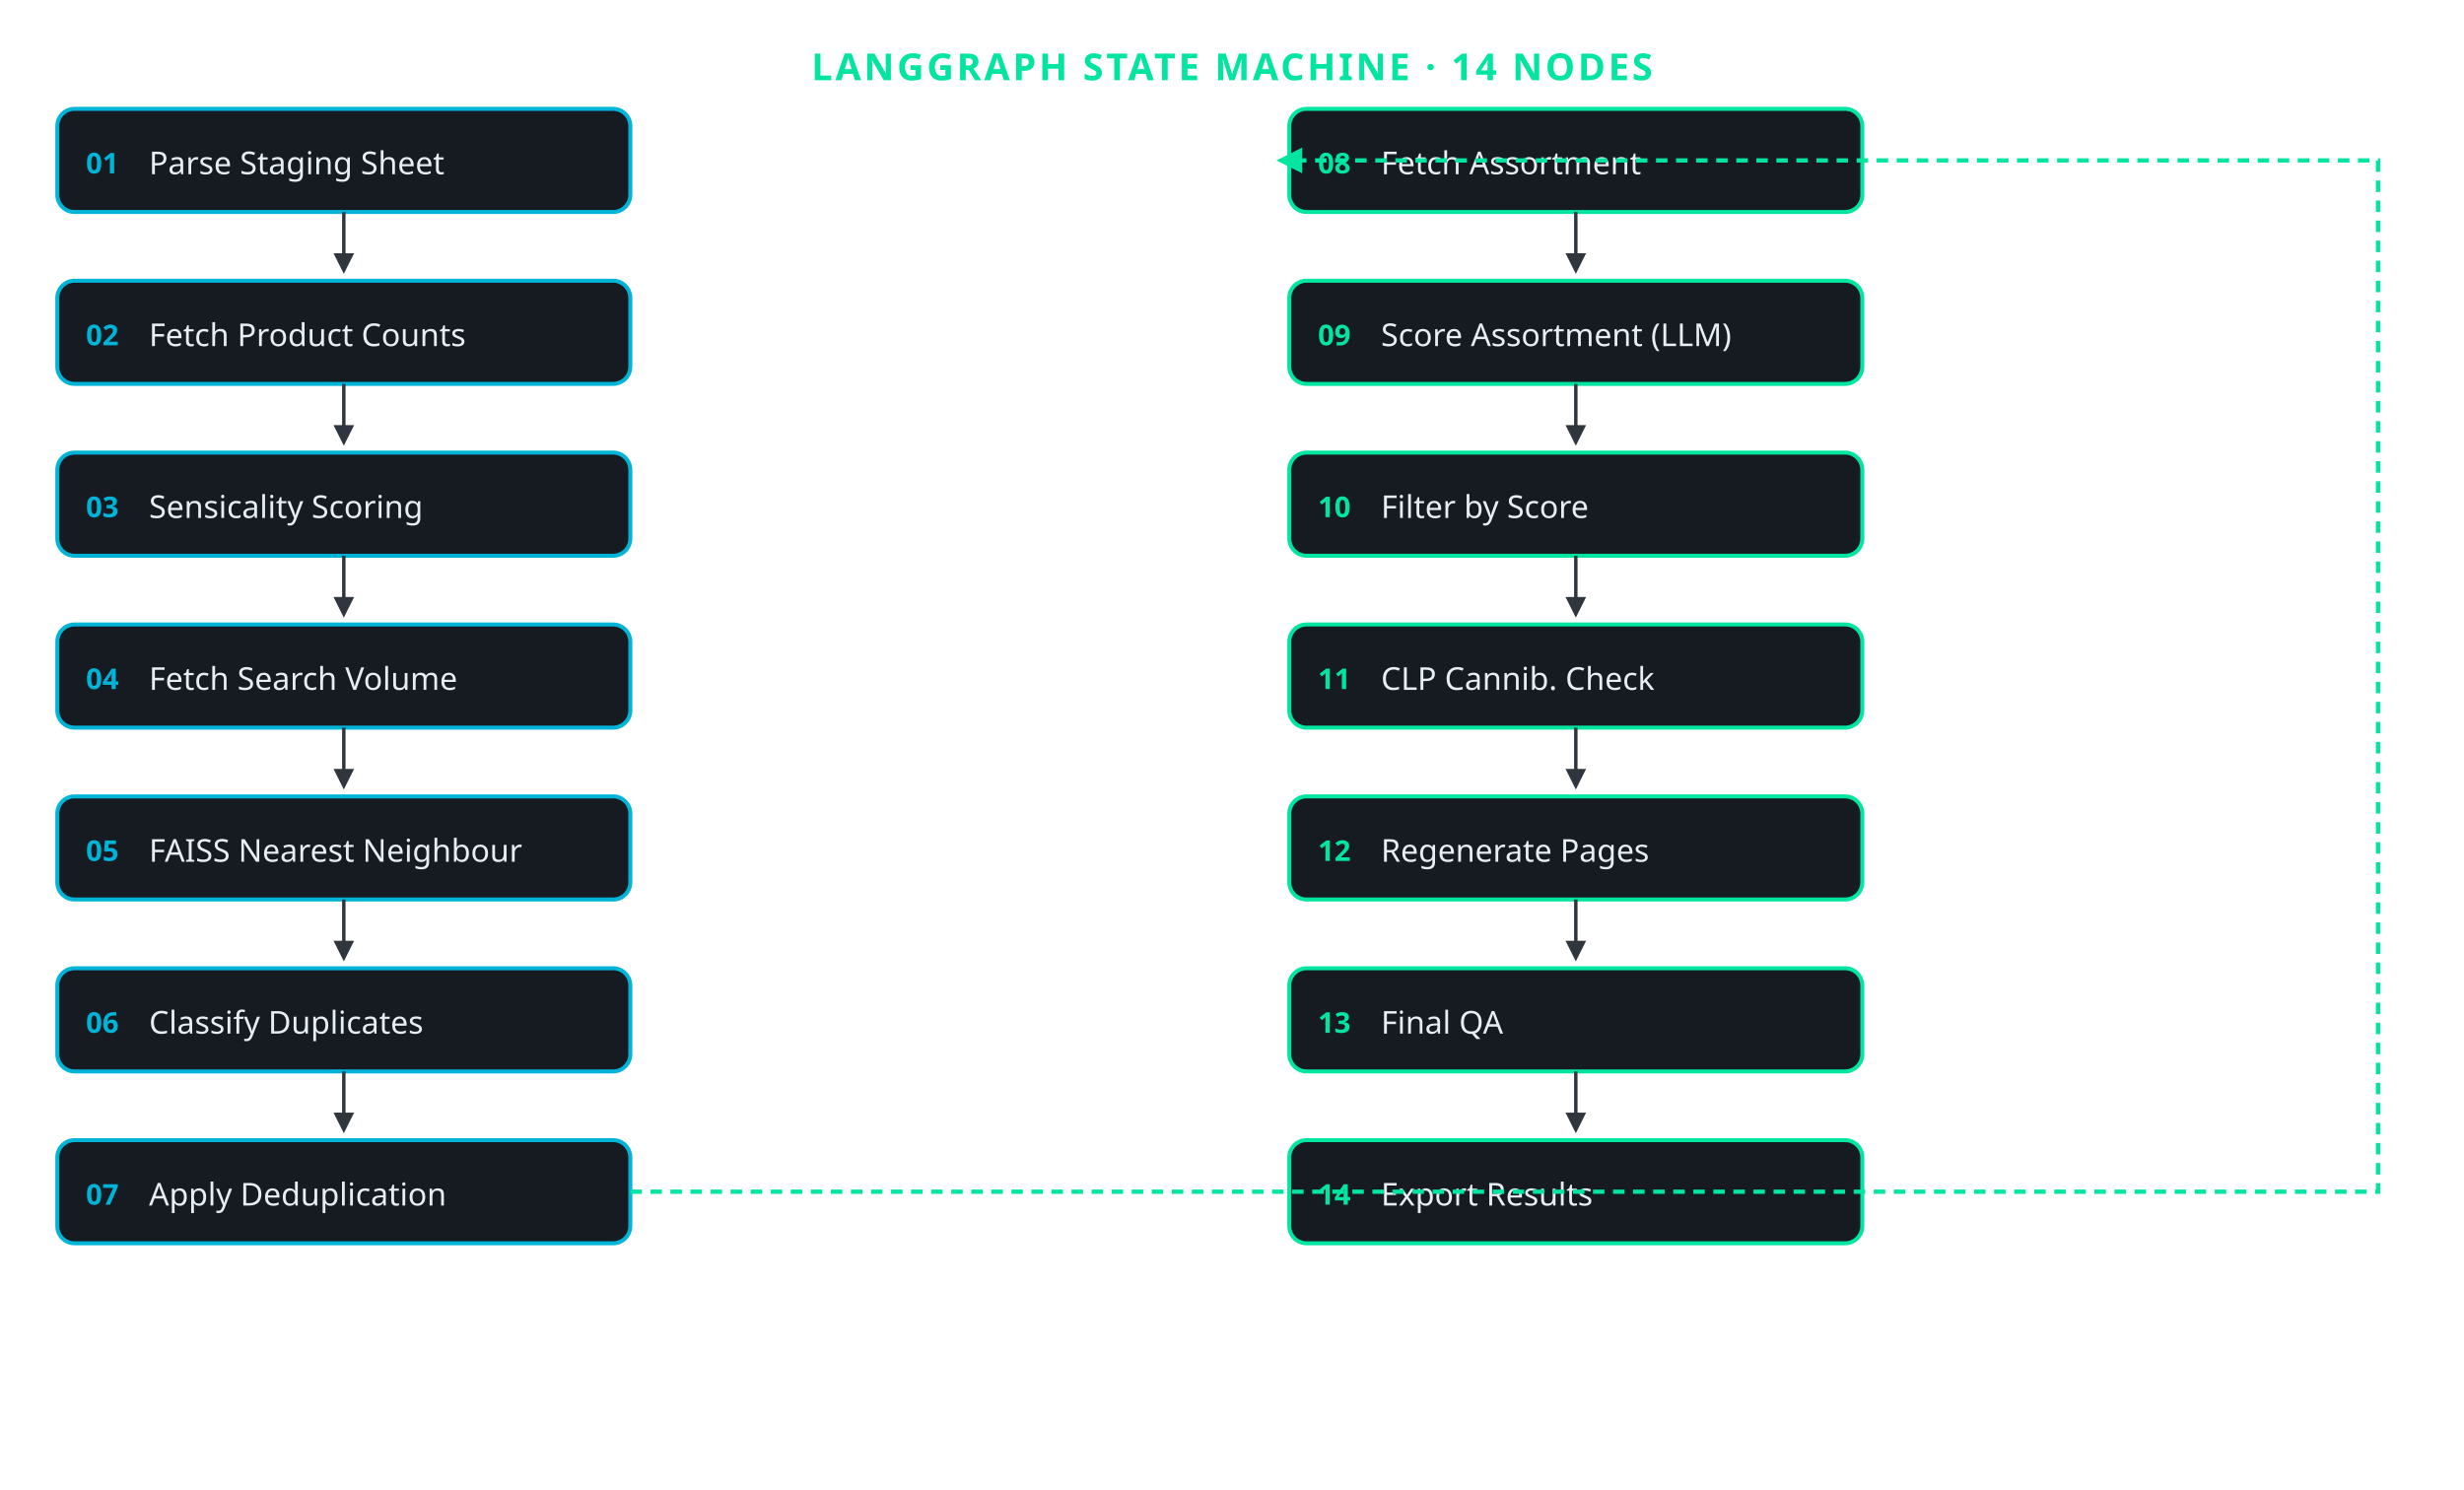
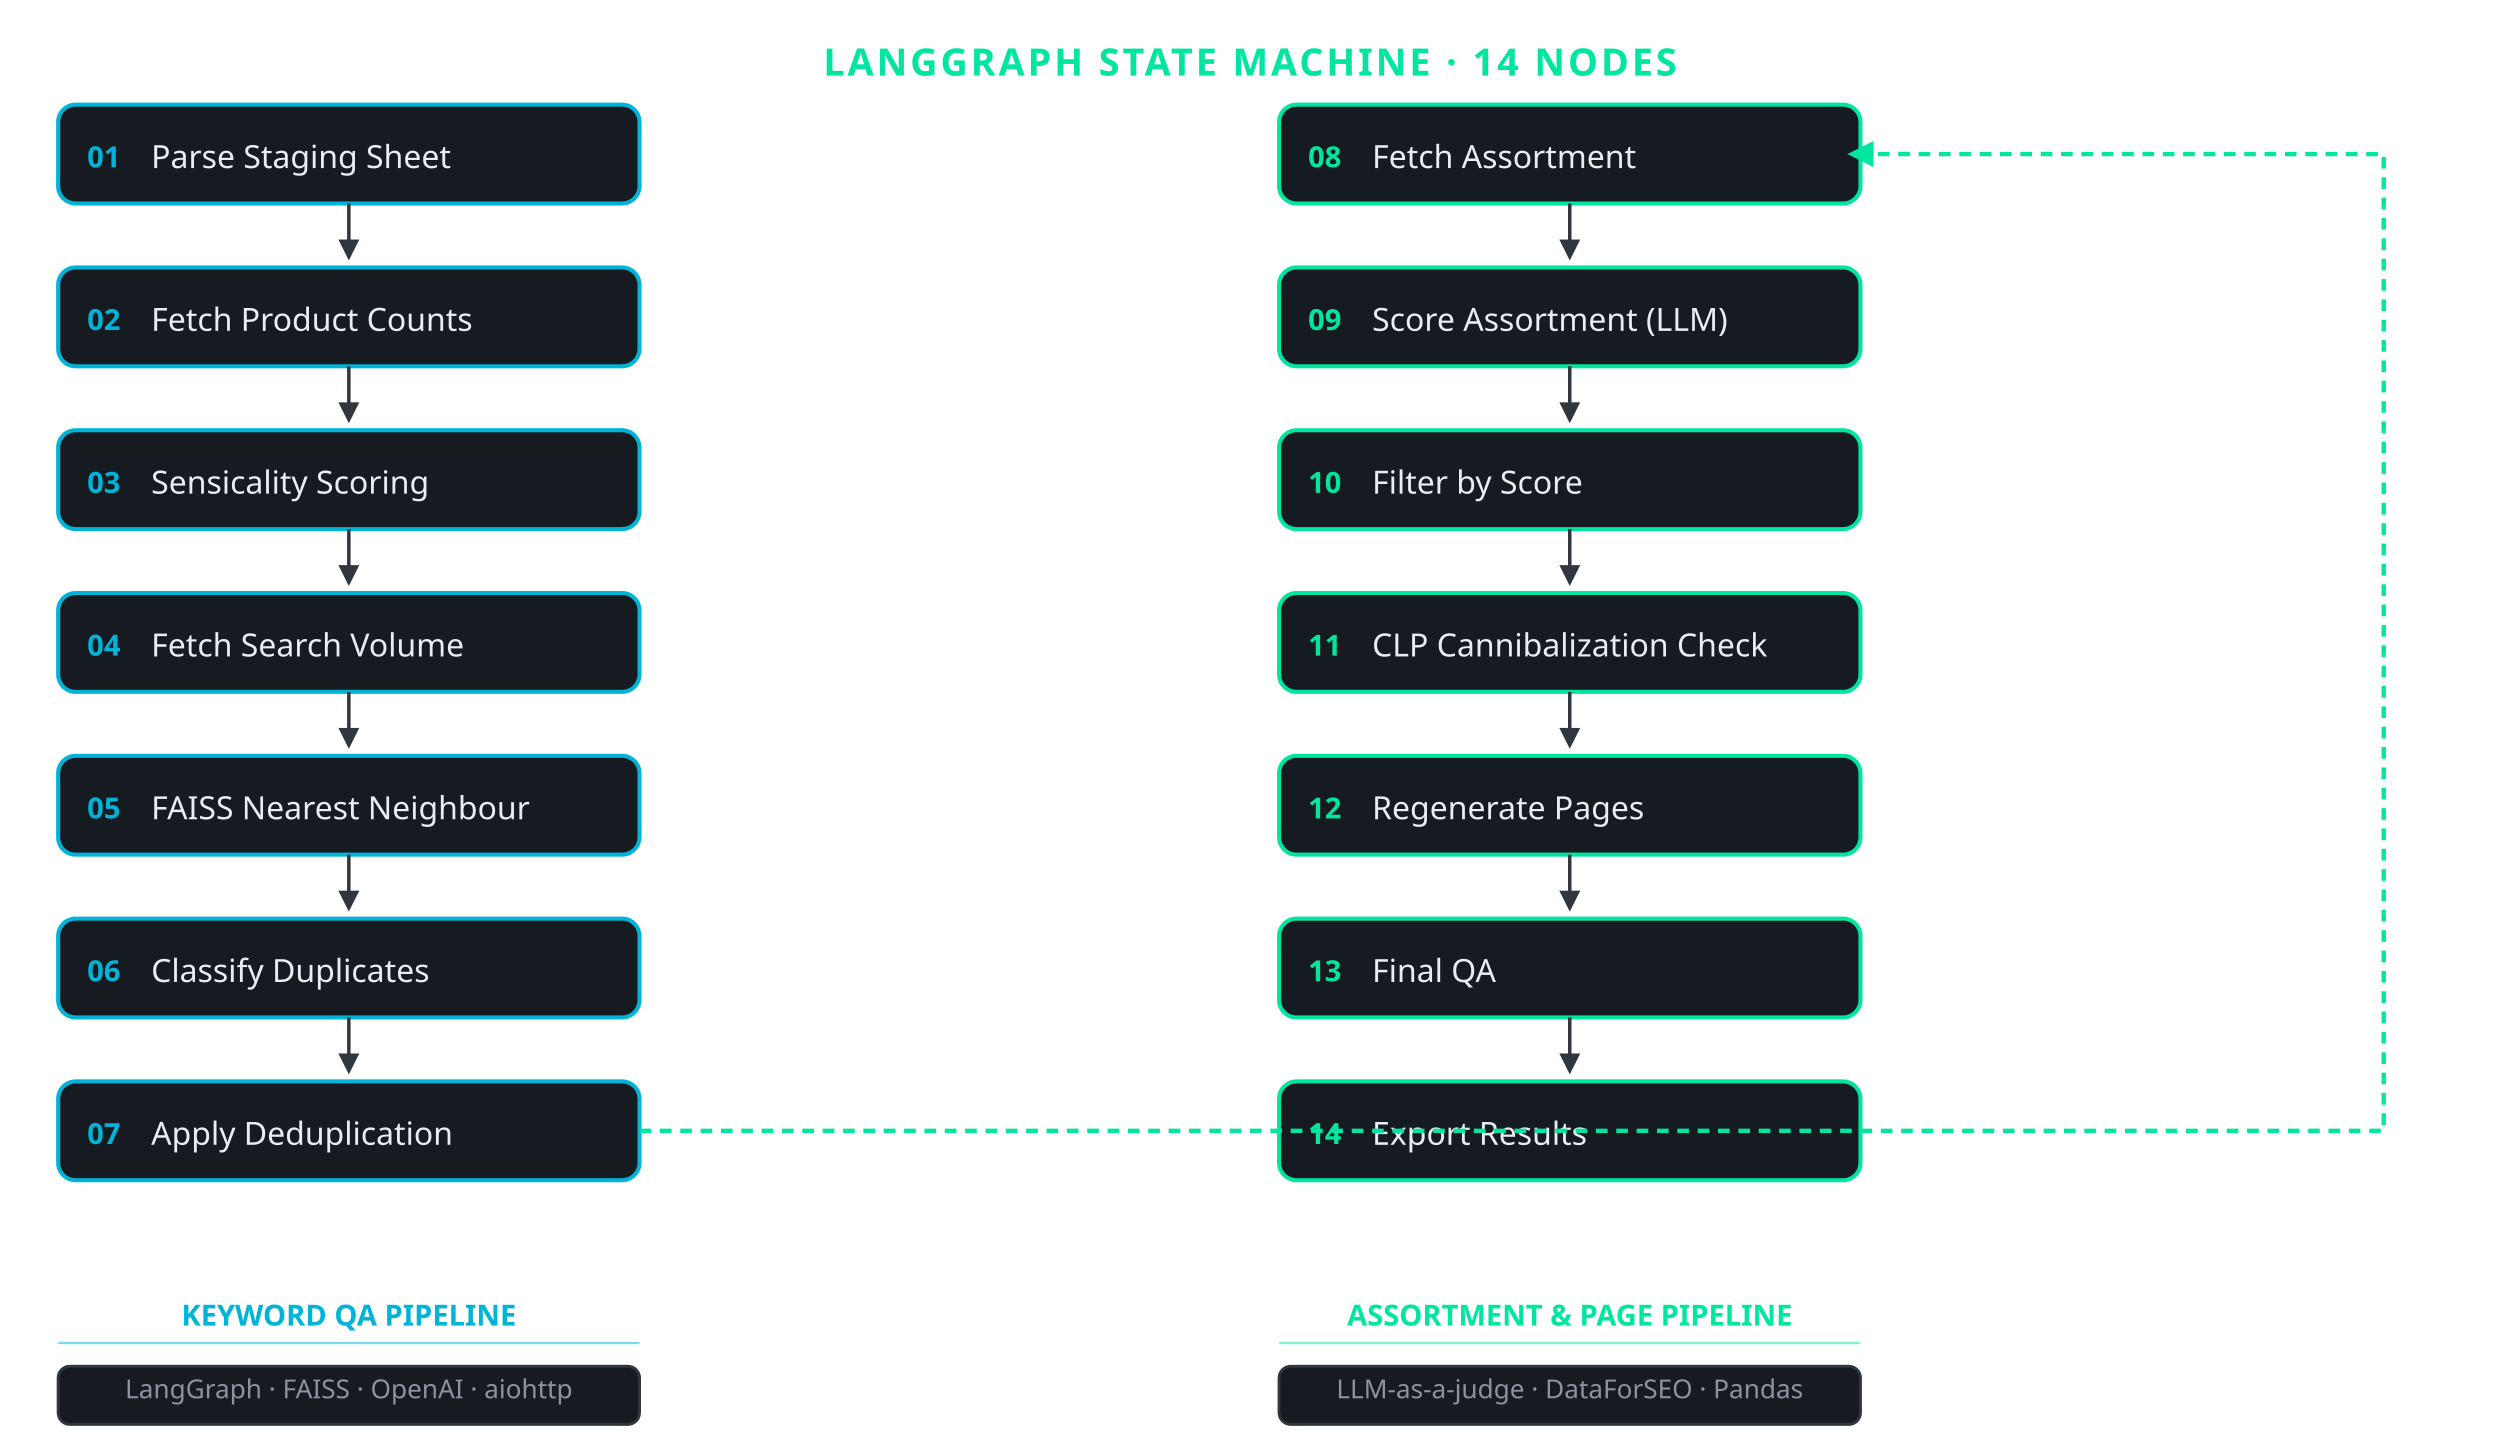
- <svg xmlns="http://www.w3.org/2000/svg" width="860" height="520" style="background:#0d1117;border-radius:8px;font-family:'Segoe UI',system-ui,sans-serif">
-   <text x="430" y="28" text-anchor="middle" fill="#00e5a0" font-size="13" font-weight="600" letter-spacing="1">LANGGRAPH STATE MACHINE  ·  14 NODES</text>
+ <svg xmlns="http://www.w3.org/2000/svg" viewBox="0 0 860 500" width="100%" style="height:auto;background:#0d1117;border-radius:8px;font-family:'Segoe UI',system-ui,sans-serif">
+   <text x="430" y="26" text-anchor="middle" fill="#00e5a0" font-size="13" font-weight="600" letter-spacing="1">LANGGRAPH STATE MACHINE  ·  14 NODES</text>
  <defs>
    <marker id="arr" markerWidth="6" markerHeight="6" refX="3" refY="3" orient="auto">
      <path d="M0,0 L6,3 L0,6 Z" fill="#30363d" />
    </marker>
    <marker id="arr2" markerWidth="6" markerHeight="6" refX="3" refY="3" orient="auto">
      <path d="M0,0 L6,3 L0,6 Z" fill="#00e5a0" />
    </marker>
  </defs>
-   <rect x="20" y="38" width="200" height="36" rx="6" fill="#161b22" stroke="#00b4d8" stroke-width="1.4" />
-   <text x="30" y="57" dominant-baseline="middle" fill="#00b4d8" font-size="10" font-weight="700">01</text>
-   <text x="52" y="57" dominant-baseline="middle" fill="#e6edf3" font-size="11">Parse Staging Sheet</text>
-   <line x1="120" y1="74" x2="120" y2="92" stroke="#30363d" stroke-width="1.2" marker-end="url(#arr)" />
-   <rect x="20" y="98" width="200" height="36" rx="6" fill="#161b22" stroke="#00b4d8" stroke-width="1.4" />
-   <text x="30" y="117" dominant-baseline="middle" fill="#00b4d8" font-size="10" font-weight="700">02</text>
-   <text x="52" y="117" dominant-baseline="middle" fill="#e6edf3" font-size="11">Fetch Product Counts</text>
-   <line x1="120" y1="134" x2="120" y2="152" stroke="#30363d" stroke-width="1.2" marker-end="url(#arr)" />
-   <rect x="20" y="158" width="200" height="36" rx="6" fill="#161b22" stroke="#00b4d8" stroke-width="1.4" />
-   <text x="30" y="177" dominant-baseline="middle" fill="#00b4d8" font-size="10" font-weight="700">03</text>
-   <text x="52" y="177" dominant-baseline="middle" fill="#e6edf3" font-size="11">Sensicality Scoring</text>
-   <line x1="120" y1="194" x2="120" y2="212" stroke="#30363d" stroke-width="1.2" marker-end="url(#arr)" />
-   <rect x="20" y="218" width="200" height="36" rx="6" fill="#161b22" stroke="#00b4d8" stroke-width="1.4" />
-   <text x="30" y="237" dominant-baseline="middle" fill="#00b4d8" font-size="10" font-weight="700">04</text>
-   <text x="52" y="237" dominant-baseline="middle" fill="#e6edf3" font-size="11">Fetch Search Volume</text>
-   <line x1="120" y1="254" x2="120" y2="272" stroke="#30363d" stroke-width="1.2" marker-end="url(#arr)" />
-   <rect x="20" y="278" width="200" height="36" rx="6" fill="#161b22" stroke="#00b4d8" stroke-width="1.4" />
-   <text x="30" y="297" dominant-baseline="middle" fill="#00b4d8" font-size="10" font-weight="700">05</text>
-   <text x="52" y="297" dominant-baseline="middle" fill="#e6edf3" font-size="11">FAISS Nearest Neighbour</text>
-   <line x1="120" y1="314" x2="120" y2="332" stroke="#30363d" stroke-width="1.2" marker-end="url(#arr)" />
-   <rect x="20" y="338" width="200" height="36" rx="6" fill="#161b22" stroke="#00b4d8" stroke-width="1.4" />
-   <text x="30" y="357" dominant-baseline="middle" fill="#00b4d8" font-size="10" font-weight="700">06</text>
-   <text x="52" y="357" dominant-baseline="middle" fill="#e6edf3" font-size="11">Classify Duplicates</text>
-   <line x1="120" y1="374" x2="120" y2="392" stroke="#30363d" stroke-width="1.2" marker-end="url(#arr)" />
-   <rect x="20" y="398" width="200" height="36" rx="6" fill="#161b22" stroke="#00b4d8" stroke-width="1.4" />
-   <text x="30" y="417" dominant-baseline="middle" fill="#00b4d8" font-size="10" font-weight="700">07</text>
-   <text x="52" y="417" dominant-baseline="middle" fill="#e6edf3" font-size="11">Apply Deduplication</text>
-   <rect x="450" y="38" width="200" height="36" rx="6" fill="#161b22" stroke="#00e5a0" stroke-width="1.4" />
-   <text x="460" y="57" dominant-baseline="middle" fill="#00e5a0" font-size="10" font-weight="700">08</text>
-   <text x="482" y="57" dominant-baseline="middle" fill="#e6edf3" font-size="11">Fetch Assortment</text>
-   <line x1="550" y1="74" x2="550" y2="92" stroke="#30363d" stroke-width="1.2" marker-end="url(#arr)" />
-   <rect x="450" y="98" width="200" height="36" rx="6" fill="#161b22" stroke="#00e5a0" stroke-width="1.4" />
-   <text x="460" y="117" dominant-baseline="middle" fill="#00e5a0" font-size="10" font-weight="700">09</text>
-   <text x="482" y="117" dominant-baseline="middle" fill="#e6edf3" font-size="11">Score Assortment (LLM)</text>
-   <line x1="550" y1="134" x2="550" y2="152" stroke="#30363d" stroke-width="1.2" marker-end="url(#arr)" />
-   <rect x="450" y="158" width="200" height="36" rx="6" fill="#161b22" stroke="#00e5a0" stroke-width="1.4" />
-   <text x="460" y="177" dominant-baseline="middle" fill="#00e5a0" font-size="10" font-weight="700">10</text>
-   <text x="482" y="177" dominant-baseline="middle" fill="#e6edf3" font-size="11">Filter by Score</text>
-   <line x1="550" y1="194" x2="550" y2="212" stroke="#30363d" stroke-width="1.2" marker-end="url(#arr)" />
-   <rect x="450" y="218" width="200" height="36" rx="6" fill="#161b22" stroke="#00e5a0" stroke-width="1.4" />
-   <text x="460" y="237" dominant-baseline="middle" fill="#00e5a0" font-size="10" font-weight="700">11</text>
-   <text x="482" y="237" dominant-baseline="middle" fill="#e6edf3" font-size="11">CLP Cannib. Check</text>
-   <line x1="550" y1="254" x2="550" y2="272" stroke="#30363d" stroke-width="1.2" marker-end="url(#arr)" />
-   <rect x="450" y="278" width="200" height="36" rx="6" fill="#161b22" stroke="#00e5a0" stroke-width="1.4" />
-   <text x="460" y="297" dominant-baseline="middle" fill="#00e5a0" font-size="10" font-weight="700">12</text>
-   <text x="482" y="297" dominant-baseline="middle" fill="#e6edf3" font-size="11">Regenerate Pages</text>
-   <line x1="550" y1="314" x2="550" y2="332" stroke="#30363d" stroke-width="1.2" marker-end="url(#arr)" />
-   <rect x="450" y="338" width="200" height="36" rx="6" fill="#161b22" stroke="#00e5a0" stroke-width="1.4" />
-   <text x="460" y="357" dominant-baseline="middle" fill="#00e5a0" font-size="10" font-weight="700">13</text>
-   <text x="482" y="357" dominant-baseline="middle" fill="#e6edf3" font-size="11">Final QA</text>
-   <line x1="550" y1="374" x2="550" y2="392" stroke="#30363d" stroke-width="1.2" marker-end="url(#arr)" />
-   <rect x="450" y="398" width="200" height="36" rx="6" fill="#161b22" stroke="#00e5a0" stroke-width="1.4" />
-   <text x="460" y="417" dominant-baseline="middle" fill="#00e5a0" font-size="10" font-weight="700">14</text>
-   <text x="482" y="417" dominant-baseline="middle" fill="#e6edf3" font-size="11">Export Results</text>
-   <path d="M220,416 L830,416 L830,56 L450,56" fill="none" stroke="#00e5a0" stroke-width="1.5" stroke-dasharray="4,3" marker-end="url(#arr2)" />
+   <rect x="20" y="36" width="200" height="34" rx="6" fill="#161b22" stroke="#00b4d8" stroke-width="1.4" />
+   <text x="30" y="54" dominant-baseline="middle" fill="#00b4d8" font-size="10" font-weight="700">01</text>
+   <text x="52" y="54" dominant-baseline="middle" fill="#e6edf3" font-size="11">Parse Staging Sheet</text>
+   <line x1="120" y1="70" x2="120" y2="86" stroke="#30363d" stroke-width="1.2" marker-end="url(#arr)" />
+   <rect x="20" y="92" width="200" height="34" rx="6" fill="#161b22" stroke="#00b4d8" stroke-width="1.4" />
+   <text x="30" y="110" dominant-baseline="middle" fill="#00b4d8" font-size="10" font-weight="700">02</text>
+   <text x="52" y="110" dominant-baseline="middle" fill="#e6edf3" font-size="11">Fetch Product Counts</text>
+   <line x1="120" y1="126" x2="120" y2="142" stroke="#30363d" stroke-width="1.2" marker-end="url(#arr)" />
+   <rect x="20" y="148" width="200" height="34" rx="6" fill="#161b22" stroke="#00b4d8" stroke-width="1.4" />
+   <text x="30" y="166" dominant-baseline="middle" fill="#00b4d8" font-size="10" font-weight="700">03</text>
+   <text x="52" y="166" dominant-baseline="middle" fill="#e6edf3" font-size="11">Sensicality Scoring</text>
+   <line x1="120" y1="182" x2="120" y2="198" stroke="#30363d" stroke-width="1.2" marker-end="url(#arr)" />
+   <rect x="20" y="204" width="200" height="34" rx="6" fill="#161b22" stroke="#00b4d8" stroke-width="1.4" />
+   <text x="30" y="222" dominant-baseline="middle" fill="#00b4d8" font-size="10" font-weight="700">04</text>
+   <text x="52" y="222" dominant-baseline="middle" fill="#e6edf3" font-size="11">Fetch Search Volume</text>
+   <line x1="120" y1="238" x2="120" y2="254" stroke="#30363d" stroke-width="1.2" marker-end="url(#arr)" />
+   <rect x="20" y="260" width="200" height="34" rx="6" fill="#161b22" stroke="#00b4d8" stroke-width="1.4" />
+   <text x="30" y="278" dominant-baseline="middle" fill="#00b4d8" font-size="10" font-weight="700">05</text>
+   <text x="52" y="278" dominant-baseline="middle" fill="#e6edf3" font-size="11">FAISS Nearest Neighbour</text>
+   <line x1="120" y1="294" x2="120" y2="310" stroke="#30363d" stroke-width="1.2" marker-end="url(#arr)" />
+   <rect x="20" y="316" width="200" height="34" rx="6" fill="#161b22" stroke="#00b4d8" stroke-width="1.4" />
+   <text x="30" y="334" dominant-baseline="middle" fill="#00b4d8" font-size="10" font-weight="700">06</text>
+   <text x="52" y="334" dominant-baseline="middle" fill="#e6edf3" font-size="11">Classify Duplicates</text>
+   <line x1="120" y1="350" x2="120" y2="366" stroke="#30363d" stroke-width="1.2" marker-end="url(#arr)" />
+   <rect x="20" y="372" width="200" height="34" rx="6" fill="#161b22" stroke="#00b4d8" stroke-width="1.4" />
+   <text x="30" y="390" dominant-baseline="middle" fill="#00b4d8" font-size="10" font-weight="700">07</text>
+   <text x="52" y="390" dominant-baseline="middle" fill="#e6edf3" font-size="11">Apply Deduplication</text>
+   <rect x="440" y="36" width="200" height="34" rx="6" fill="#161b22" stroke="#00e5a0" stroke-width="1.4" />
+   <text x="450" y="54" dominant-baseline="middle" fill="#00e5a0" font-size="10" font-weight="700">08</text>
+   <text x="472" y="54" dominant-baseline="middle" fill="#e6edf3" font-size="11">Fetch Assortment</text>
+   <line x1="540" y1="70" x2="540" y2="86" stroke="#30363d" stroke-width="1.2" marker-end="url(#arr)" />
+   <rect x="440" y="92" width="200" height="34" rx="6" fill="#161b22" stroke="#00e5a0" stroke-width="1.4" />
+   <text x="450" y="110" dominant-baseline="middle" fill="#00e5a0" font-size="10" font-weight="700">09</text>
+   <text x="472" y="110" dominant-baseline="middle" fill="#e6edf3" font-size="11">Score Assortment (LLM)</text>
+   <line x1="540" y1="126" x2="540" y2="142" stroke="#30363d" stroke-width="1.2" marker-end="url(#arr)" />
+   <rect x="440" y="148" width="200" height="34" rx="6" fill="#161b22" stroke="#00e5a0" stroke-width="1.4" />
+   <text x="450" y="166" dominant-baseline="middle" fill="#00e5a0" font-size="10" font-weight="700">10</text>
+   <text x="472" y="166" dominant-baseline="middle" fill="#e6edf3" font-size="11">Filter by Score</text>
+   <line x1="540" y1="182" x2="540" y2="198" stroke="#30363d" stroke-width="1.2" marker-end="url(#arr)" />
+   <rect x="440" y="204" width="200" height="34" rx="6" fill="#161b22" stroke="#00e5a0" stroke-width="1.4" />
+   <text x="450" y="222" dominant-baseline="middle" fill="#00e5a0" font-size="10" font-weight="700">11</text>
+   <text x="472" y="222" dominant-baseline="middle" fill="#e6edf3" font-size="11">CLP Cannibalization Check</text>
+   <line x1="540" y1="238" x2="540" y2="254" stroke="#30363d" stroke-width="1.2" marker-end="url(#arr)" />
+   <rect x="440" y="260" width="200" height="34" rx="6" fill="#161b22" stroke="#00e5a0" stroke-width="1.4" />
+   <text x="450" y="278" dominant-baseline="middle" fill="#00e5a0" font-size="10" font-weight="700">12</text>
+   <text x="472" y="278" dominant-baseline="middle" fill="#e6edf3" font-size="11">Regenerate Pages</text>
+   <line x1="540" y1="294" x2="540" y2="310" stroke="#30363d" stroke-width="1.2" marker-end="url(#arr)" />
+   <rect x="440" y="316" width="200" height="34" rx="6" fill="#161b22" stroke="#00e5a0" stroke-width="1.4" />
+   <text x="450" y="334" dominant-baseline="middle" fill="#00e5a0" font-size="10" font-weight="700">13</text>
+   <text x="472" y="334" dominant-baseline="middle" fill="#e6edf3" font-size="11">Final QA</text>
+   <line x1="540" y1="350" x2="540" y2="366" stroke="#30363d" stroke-width="1.2" marker-end="url(#arr)" />
+   <rect x="440" y="372" width="200" height="34" rx="6" fill="#161b22" stroke="#00e5a0" stroke-width="1.4" />
+   <text x="450" y="390" dominant-baseline="middle" fill="#00e5a0" font-size="10" font-weight="700">14</text>
+   <text x="472" y="390" dominant-baseline="middle" fill="#e6edf3" font-size="11">Export Results</text>
+   <path d="M220,389 L820,389 L820,53 L640,53" fill="none" stroke="#00e5a0" stroke-width="1.5" stroke-dasharray="4,3" marker-end="url(#arr2)" />
+   <text x="120" y="456" text-anchor="middle" fill="#00b4d8" font-size="10" font-weight="600">KEYWORD QA PIPELINE</text>
+   <text x="540" y="456" text-anchor="middle" fill="#00e5a0" font-size="10" font-weight="600">ASSORTMENT &amp; PAGE PIPELINE</text>
+   <line x1="20" y1="462" x2="220" y2="462" stroke="#00b4d8" stroke-width="0.8" opacity="0.5" />
+   <line x1="440" y1="462" x2="640" y2="462" stroke="#00e5a0" stroke-width="0.8" opacity="0.5" />
+   <rect x="20" y="470" width="200" height="20" rx="4" fill="#161b22" stroke="#30363d" stroke-width="1" />
+   <text x="120" y="481" text-anchor="middle" fill="#8b949e" font-size="9">LangGraph · FAISS · OpenAI · aiohttp</text>
+   <rect x="440" y="470" width="200" height="20" rx="4" fill="#161b22" stroke="#30363d" stroke-width="1" />
+   <text x="540" y="481" text-anchor="middle" fill="#8b949e" font-size="9">LLM-as-a-judge · DataForSEO · Pandas</text>
</svg>
